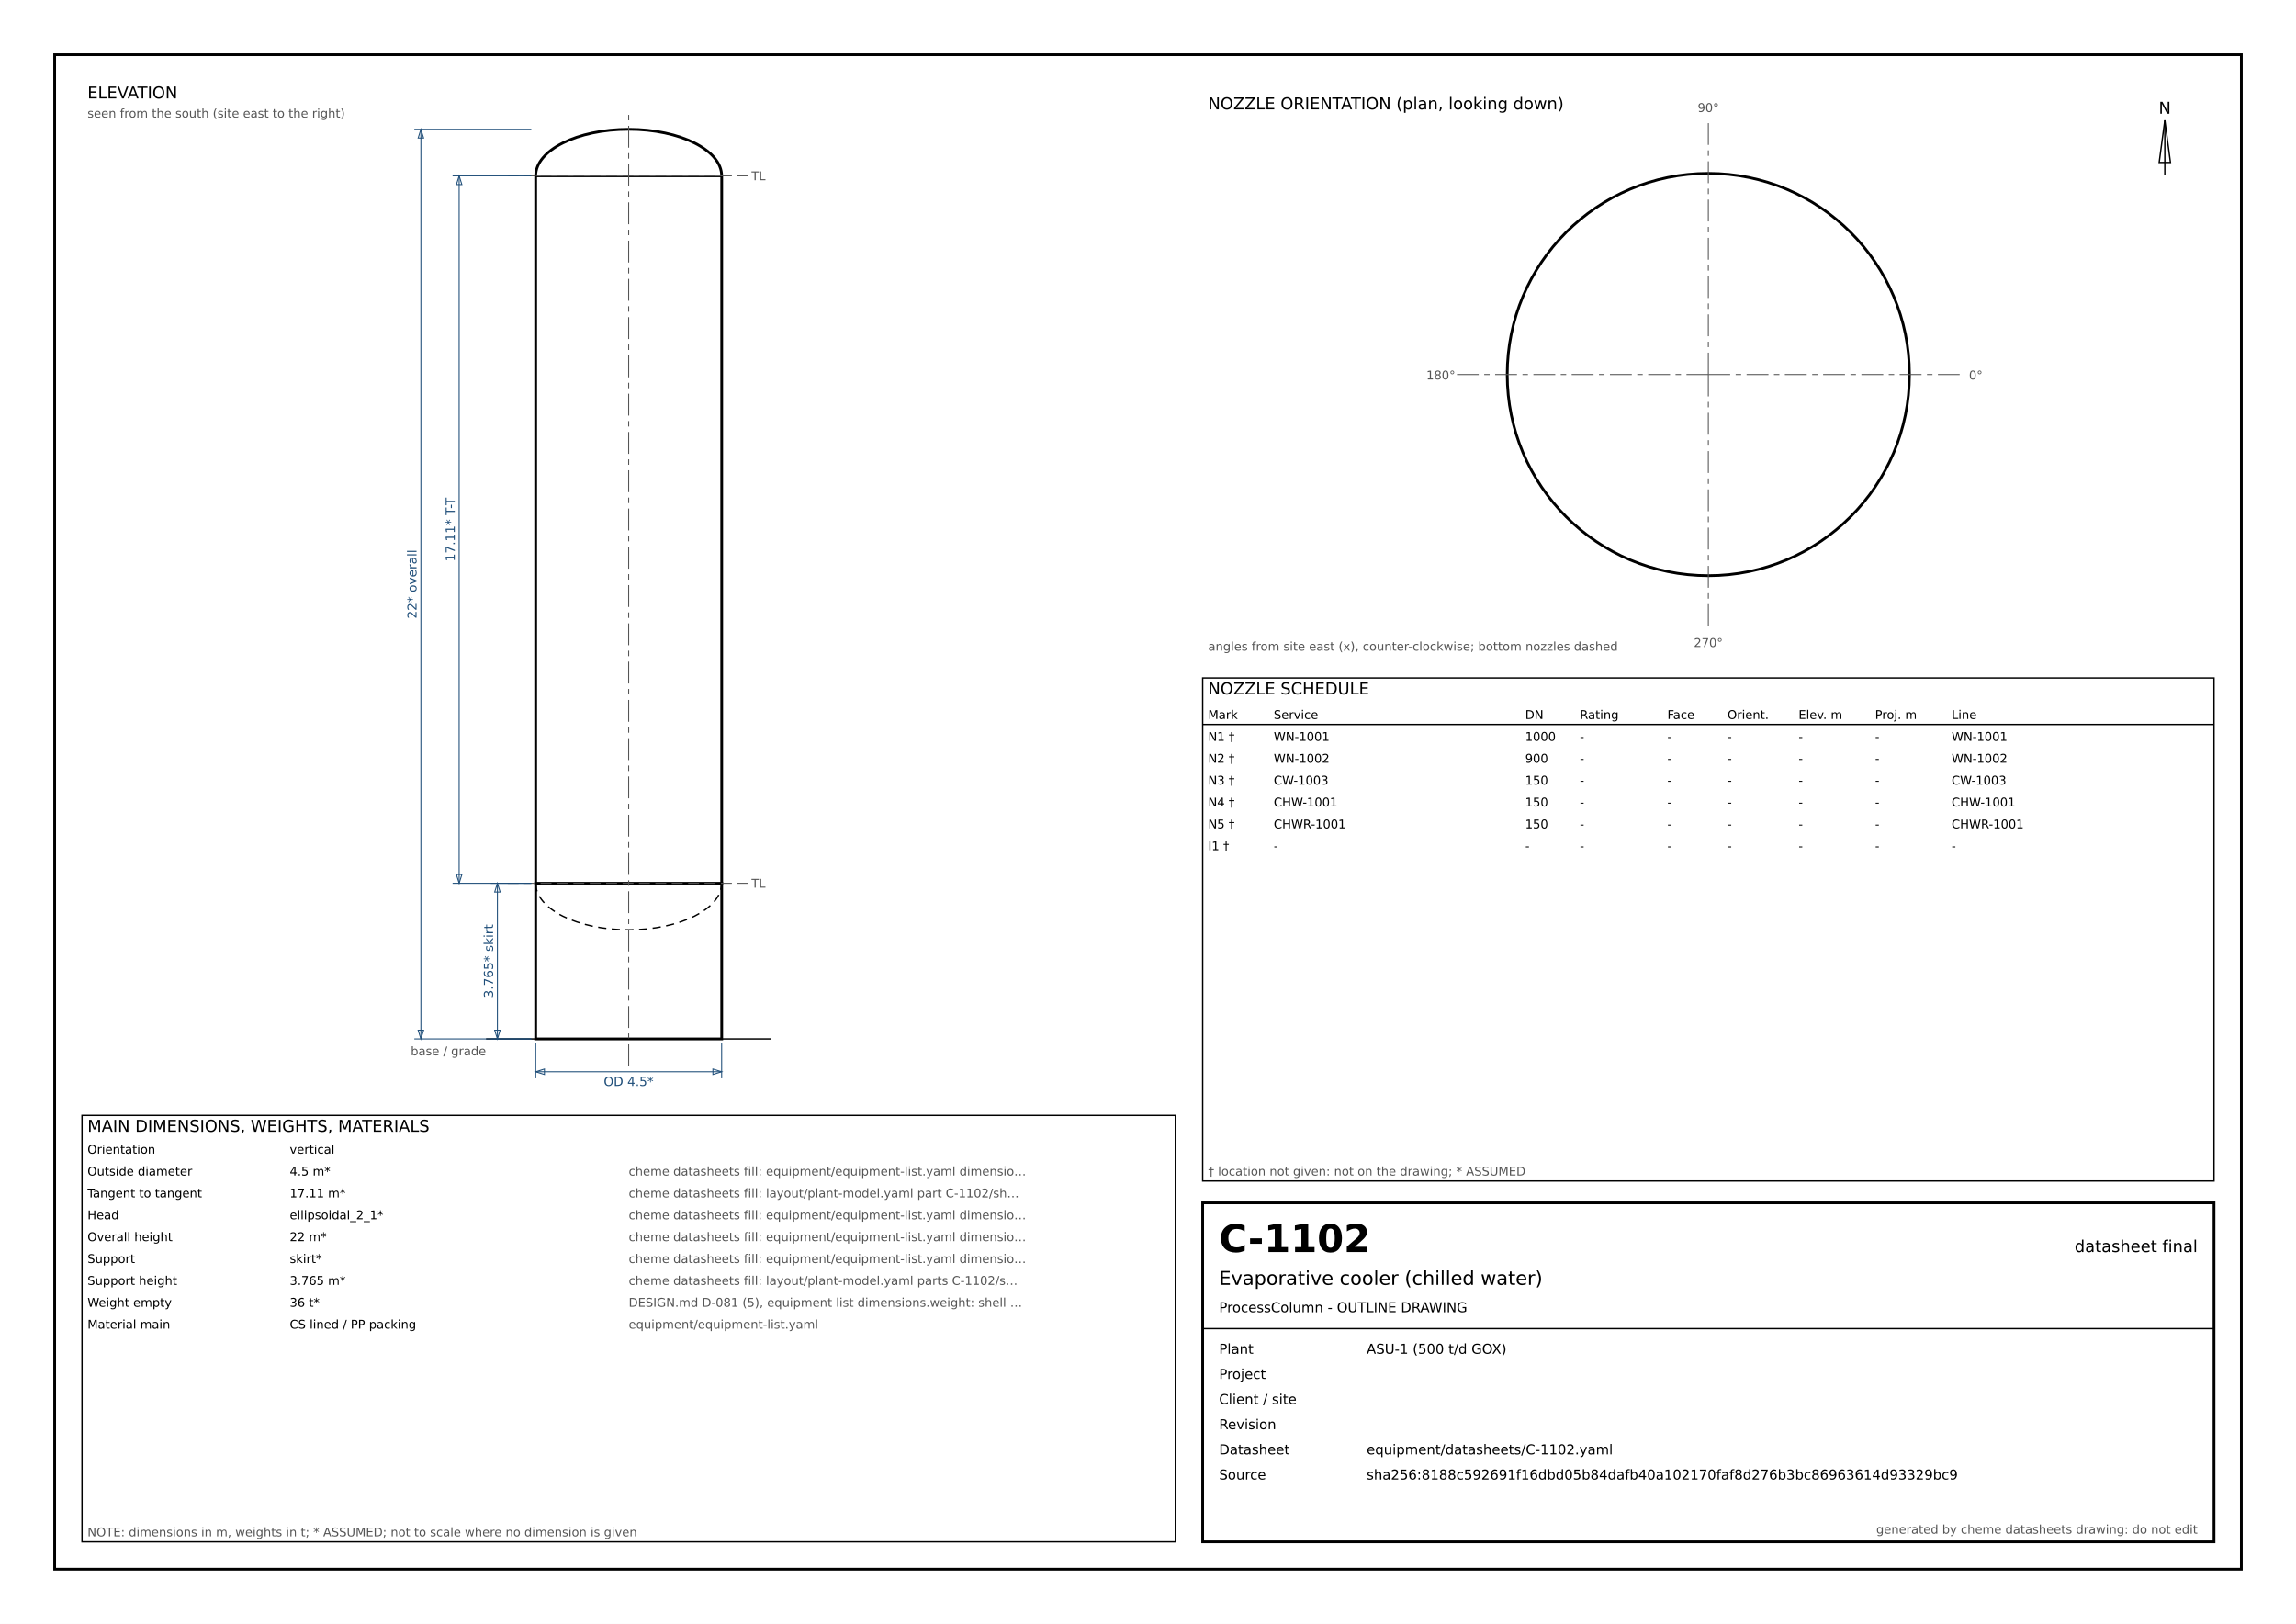
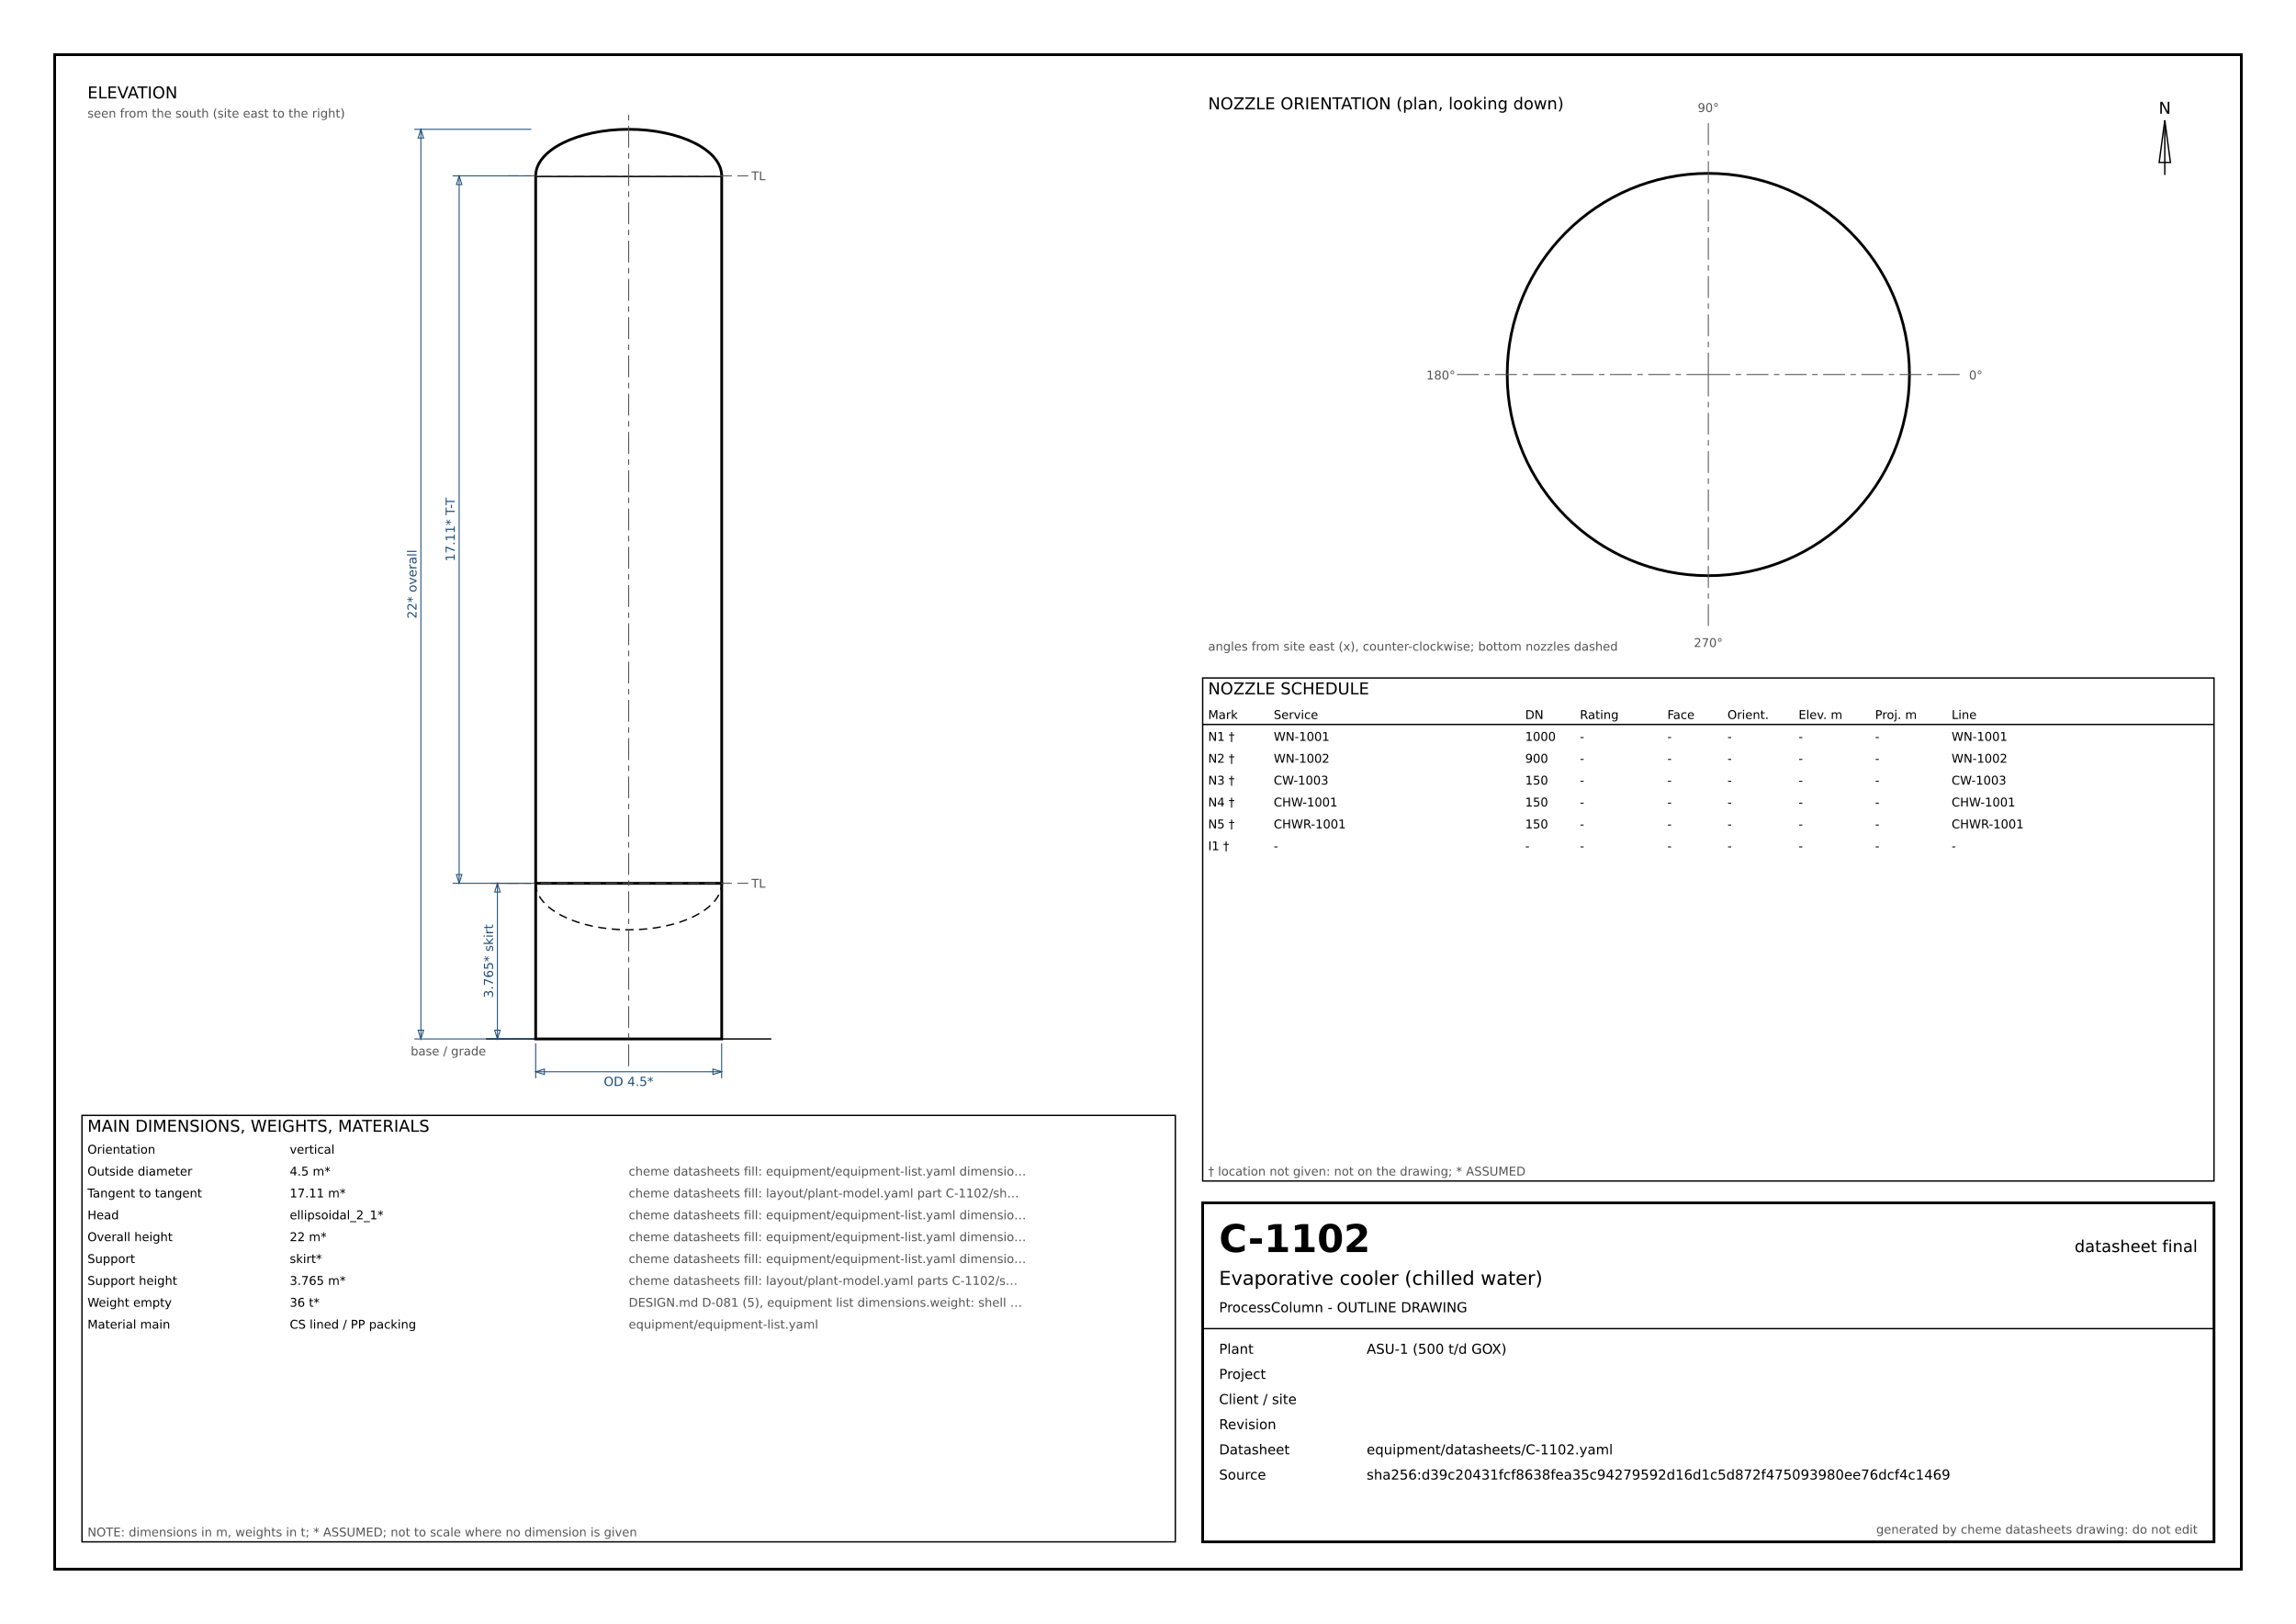
<svg xmlns="http://www.w3.org/2000/svg" width="420mm" height="297mm" viewBox="0 0 420 297">
  <style>
.frame{fill:none;stroke:#000;stroke-width:0.5}
.thin{fill:none;stroke:#000;stroke-width:0.25}
.outline{fill:#fff;stroke:#000;stroke-width:0.5}
.hidden{fill:none;stroke:#000;stroke-width:0.25;stroke-dasharray:1.5 1}
.centre{fill:none;stroke:#555;stroke-width:0.18;stroke-dasharray:4 1 1 1}
.tl{fill:none;stroke:#555;stroke-width:0.18;stroke-dasharray:2 1}
.dim{fill:none;stroke:#1f4e79;stroke-width:0.18}
.nozzle{fill:#fff;stroke:#b71c1c;stroke-width:0.35}
.section{fill:none;stroke:#2e7d32;stroke-width:0.25;stroke-dasharray:2 1}
text{font-family:'DejaVu Sans',Arial,Helvetica,sans-serif;fill:#000}
.t2{font-size:2.2px}.t25{font-size:2.5px}.t3{font-size:3px}.t35{font-size:3.5px}
.t5{font-size:5px;font-weight:bold}.t7{font-size:7px;font-weight:bold}
.dimt{font-size:2.3px;fill:#1f4e79}.nt{font-size:2.3px;fill:#b71c1c}
.note{font-size:2.2px;fill:#555}
.draft{font-size:40px;font-weight:bold;fill:#c62828;fill-opacity:0.12}
</style>
  <rect x="0" y="0" width="420" height="297" fill="#fff" />
  <rect x="10" y="10" width="400" height="277" class="frame" />
  <text x="16" y="18" class="t3" text-anchor="start">ELEVATION</text>
  <rect x="97.99" y="161.55" width="34.03" height="28.47" class="outline" />
  <path d="M97.99,161.55 A17.01,8.51 0 0 0 132.01,161.55" class="hidden" />
  <rect x="97.99" y="32.16" width="34.03" height="129.39" class="outline" />
  <path d="M97.99,32.16 A17.01,8.51 0 0 1 132.01,32.16" class="outline" />
  <line x1="92.88" y1="161.55" x2="137.12" y2="161.55" class="tl" />
  <text x="137.46" y="162.35" class="note" text-anchor="start">TL</text>
  <line x1="92.88" y1="32.16" x2="137.12" y2="32.16" class="tl" />
  <text x="137.46" y="32.96" class="note" text-anchor="start">TL</text>
  <line x1="115" y1="195.01" x2="115" y2="20.33" class="centre" />
  <line x1="88.91" y1="190.02" x2="141.09" y2="190.02" class="thin" />
  <text x="88.91" y="193.02" class="note" text-anchor="end">base / grade</text>
  <line x1="97.19" y1="190.02" x2="75.79" y2="190.02" class="dim" />
  <line x1="97.19" y1="23.65" x2="75.79" y2="23.65" class="dim" />
  <line x1="76.99" y1="190.02" x2="76.99" y2="23.65" class="dim" />
  <path d="M76.99,190.02 l0.5,-1.6 l-1,0 z" class="dim" />
  <path d="M76.99,23.65 l0.5,1.6 l-1,0 z" class="dim" />
  <text x="76.19" y="106.84" class="dimt" text-anchor="middle" transform="rotate(-90 76.19 106.84)">22* overall</text>
  <line x1="97.19" y1="161.55" x2="82.79" y2="161.55" class="dim" />
  <line x1="97.19" y1="32.16" x2="82.79" y2="32.16" class="dim" />
  <line x1="83.99" y1="161.55" x2="83.99" y2="32.16" class="dim" />
  <path d="M83.99,161.55 l0.5,-1.6 l-1,0 z" class="dim" />
  <path d="M83.99,32.16 l0.5,1.6 l-1,0 z" class="dim" />
  <text x="83.19" y="96.85" class="dimt" text-anchor="middle" transform="rotate(-90 83.19 96.85)">17.11* T-T</text>
  <line x1="97.19" y1="190.02" x2="89.79" y2="190.02" class="dim" />
  <line x1="97.19" y1="161.55" x2="89.79" y2="161.55" class="dim" />
  <line x1="90.99" y1="190.02" x2="90.99" y2="161.55" class="dim" />
  <path d="M90.99,190.02 l0.5,-1.6 l-1,0 z" class="dim" />
  <path d="M90.99,161.55 l0.5,1.6 l-1,0 z" class="dim" />
  <text x="90.19" y="175.78" class="dimt" text-anchor="middle" transform="rotate(-90 90.19 175.78)">3.765* skirt</text>
  <line x1="97.99" y1="190.82" x2="97.99" y2="197.22" class="dim" />
  <line x1="132.01" y1="190.82" x2="132.01" y2="197.22" class="dim" />
  <line x1="97.99" y1="196.02" x2="132.01" y2="196.02" class="dim" />
  <path d="M97.99,196.02 l1.6,0.5 l0,-1 z" class="dim" />
  <path d="M132.01,196.02 l-1.6,0.5 l0,-1 z" class="dim" />
  <text x="115" y="198.62" class="dimt" text-anchor="middle">OD 4.5*</text>
  <circle cx="312.5" cy="68.5" r="36.79" class="outline" />
  <line x1="312.5" y1="68.5" x2="358.48" y2="68.5" class="centre" />
  <line x1="312.5" y1="68.5" x2="312.5" y2="22.52" class="centre" />
  <line x1="312.5" y1="68.5" x2="266.52" y2="68.5" class="centre" />
  <line x1="312.5" y1="68.5" x2="312.5" y2="114.48" class="centre" />
  <text x="361.43" y="69.4" class="note" text-anchor="middle">0°</text>
  <text x="312.5" y="20.48" class="note" text-anchor="middle">90°</text>
  <text x="263.57" y="69.4" class="note" text-anchor="middle">180°</text>
  <text x="312.5" y="118.33" class="note" text-anchor="middle">270°</text>
  <line x1="396" y1="32" x2="396" y2="22" class="thin" />
  <path d="M396,22 L394.97,29.71 L397.03,29.71 z" class="thin" />
  <text x="396" y="20.8" class="t3" text-anchor="middle">N</text>
  <text x="221" y="20" class="t3" text-anchor="start">NOZZLE ORIENTATION (plan, looking down)</text>
  <text x="221" y="119" class="note" text-anchor="start">angles from site east (x), counter-clockwise; bottom nozzles dashed</text>
  <text x="16" y="21.5" class="note" text-anchor="start">seen from the south (site east to the right)</text>
  <text x="221" y="127" class="t3" text-anchor="start">NOZZLE SCHEDULE</text>
  <text x="221" y="131.5" class="t2" text-anchor="start">Mark</text>
  <text x="233" y="131.5" class="t2" text-anchor="start">Service</text>
  <text x="279" y="131.5" class="t2" text-anchor="start">DN</text>
  <text x="289" y="131.5" class="t2" text-anchor="start">Rating</text>
  <text x="305" y="131.5" class="t2" text-anchor="start">Face</text>
  <text x="316" y="131.5" class="t2" text-anchor="start">Orient.</text>
  <text x="329" y="131.5" class="t2" text-anchor="start">Elev. m</text>
  <text x="343" y="131.5" class="t2" text-anchor="start">Proj. m</text>
  <text x="357" y="131.5" class="t2" text-anchor="start">Line</text>
  <line x1="220" y1="132.5" x2="405" y2="132.5" class="thin" />
  <text x="221" y="135.5" class="t2" text-anchor="start">N1 †</text>
  <text x="233" y="135.5" class="t2" text-anchor="start">WN-1001</text>
  <text x="279" y="135.5" class="t2" text-anchor="start">1000</text>
  <text x="289" y="135.5" class="t2" text-anchor="start">-</text>
  <text x="305" y="135.5" class="t2" text-anchor="start">-</text>
  <text x="316" y="135.5" class="t2" text-anchor="start">-</text>
  <text x="329" y="135.5" class="t2" text-anchor="start">-</text>
  <text x="343" y="135.5" class="t2" text-anchor="start">-</text>
  <text x="357" y="135.5" class="t2" text-anchor="start">WN-1001</text>
  <text x="221" y="139.5" class="t2" text-anchor="start">N2 †</text>
  <text x="233" y="139.5" class="t2" text-anchor="start">WN-1002</text>
  <text x="279" y="139.5" class="t2" text-anchor="start">900</text>
  <text x="289" y="139.5" class="t2" text-anchor="start">-</text>
  <text x="305" y="139.5" class="t2" text-anchor="start">-</text>
  <text x="316" y="139.5" class="t2" text-anchor="start">-</text>
  <text x="329" y="139.5" class="t2" text-anchor="start">-</text>
  <text x="343" y="139.5" class="t2" text-anchor="start">-</text>
  <text x="357" y="139.5" class="t2" text-anchor="start">WN-1002</text>
  <text x="221" y="143.5" class="t2" text-anchor="start">N3 †</text>
  <text x="233" y="143.5" class="t2" text-anchor="start">CW-1003</text>
  <text x="279" y="143.5" class="t2" text-anchor="start">150</text>
  <text x="289" y="143.5" class="t2" text-anchor="start">-</text>
  <text x="305" y="143.5" class="t2" text-anchor="start">-</text>
  <text x="316" y="143.5" class="t2" text-anchor="start">-</text>
  <text x="329" y="143.5" class="t2" text-anchor="start">-</text>
  <text x="343" y="143.5" class="t2" text-anchor="start">-</text>
  <text x="357" y="143.5" class="t2" text-anchor="start">CW-1003</text>
  <text x="221" y="147.5" class="t2" text-anchor="start">N4 †</text>
  <text x="233" y="147.5" class="t2" text-anchor="start">CHW-1001</text>
  <text x="279" y="147.5" class="t2" text-anchor="start">150</text>
  <text x="289" y="147.5" class="t2" text-anchor="start">-</text>
  <text x="305" y="147.5" class="t2" text-anchor="start">-</text>
  <text x="316" y="147.5" class="t2" text-anchor="start">-</text>
  <text x="329" y="147.5" class="t2" text-anchor="start">-</text>
  <text x="343" y="147.5" class="t2" text-anchor="start">-</text>
  <text x="357" y="147.5" class="t2" text-anchor="start">CHW-1001</text>
  <text x="221" y="151.5" class="t2" text-anchor="start">N5 †</text>
  <text x="233" y="151.5" class="t2" text-anchor="start">CHWR-1001</text>
  <text x="279" y="151.5" class="t2" text-anchor="start">150</text>
  <text x="289" y="151.5" class="t2" text-anchor="start">-</text>
  <text x="305" y="151.5" class="t2" text-anchor="start">-</text>
  <text x="316" y="151.5" class="t2" text-anchor="start">-</text>
  <text x="329" y="151.5" class="t2" text-anchor="start">-</text>
  <text x="343" y="151.5" class="t2" text-anchor="start">-</text>
  <text x="357" y="151.5" class="t2" text-anchor="start">CHWR-1001</text>
  <text x="221" y="155.5" class="t2" text-anchor="start">I1 †</text>
  <text x="233" y="155.5" class="t2" text-anchor="start">-</text>
  <text x="279" y="155.5" class="t2" text-anchor="start">-</text>
  <text x="289" y="155.5" class="t2" text-anchor="start">-</text>
  <text x="305" y="155.5" class="t2" text-anchor="start">-</text>
  <text x="316" y="155.5" class="t2" text-anchor="start">-</text>
  <text x="329" y="155.5" class="t2" text-anchor="start">-</text>
  <text x="343" y="155.5" class="t2" text-anchor="start">-</text>
  <text x="357" y="155.5" class="t2" text-anchor="start">-</text>
  <text x="221" y="215" class="note" text-anchor="start">† location not given: not on the drawing; * ASSUMED</text>
  <rect x="220" y="124" width="185" height="92" class="thin" />
  <text x="16" y="207" class="t3" text-anchor="start">MAIN DIMENSIONS, WEIGHTS, MATERIALS</text>
  <text x="16" y="211" class="t2" text-anchor="start">Orientation</text>
  <text x="53" y="211" class="t2" text-anchor="start">vertical</text>
  <text x="115" y="211" class="note" text-anchor="start" />
  <text x="16" y="215" class="t2" text-anchor="start">Outside diameter</text>
  <text x="53" y="215" class="t2" text-anchor="start">4.5 m*</text>
  <text x="115" y="215" class="note" text-anchor="start">cheme datasheets fill: equipment/equipment-list.yaml dimensio…</text>
  <text x="16" y="219" class="t2" text-anchor="start">Tangent to tangent</text>
  <text x="53" y="219" class="t2" text-anchor="start">17.11 m*</text>
  <text x="115" y="219" class="note" text-anchor="start">cheme datasheets fill: layout/plant-model.yaml part C-1102/sh…</text>
  <text x="16" y="223" class="t2" text-anchor="start">Head</text>
  <text x="53" y="223" class="t2" text-anchor="start">ellipsoidal_2_1*</text>
  <text x="115" y="223" class="note" text-anchor="start">cheme datasheets fill: equipment/equipment-list.yaml dimensio…</text>
  <text x="16" y="227" class="t2" text-anchor="start">Overall height</text>
  <text x="53" y="227" class="t2" text-anchor="start">22 m*</text>
  <text x="115" y="227" class="note" text-anchor="start">cheme datasheets fill: equipment/equipment-list.yaml dimensio…</text>
  <text x="16" y="231" class="t2" text-anchor="start">Support</text>
  <text x="53" y="231" class="t2" text-anchor="start">skirt*</text>
  <text x="115" y="231" class="note" text-anchor="start">cheme datasheets fill: equipment/equipment-list.yaml dimensio…</text>
  <text x="16" y="235" class="t2" text-anchor="start">Support height</text>
  <text x="53" y="235" class="t2" text-anchor="start">3.765 m*</text>
  <text x="115" y="235" class="note" text-anchor="start">cheme datasheets fill: layout/plant-model.yaml parts C-1102/s…</text>
  <text x="16" y="239" class="t2" text-anchor="start">Weight empty</text>
  <text x="53" y="239" class="t2" text-anchor="start">36 t*</text>
  <text x="115" y="239" class="note" text-anchor="start">DESIGN.md D-081 (5), equipment list dimensions.weight: shell …</text>
  <text x="16" y="243" class="t2" text-anchor="start">Material main</text>
  <text x="53" y="243" class="t2" text-anchor="start">CS lined / PP packing</text>
  <text x="115" y="243" class="note" text-anchor="start">equipment/equipment-list.yaml</text>
  <text x="16" y="281" class="note" text-anchor="start">NOTE: dimensions in m, weights in t; * ASSUMED; not to scale where no dimension is given</text>
  <rect x="15" y="204" width="200" height="78" class="thin" />
  <rect x="220" y="220" width="185" height="62" class="frame" />
  <text x="223" y="229" class="t7" text-anchor="start">C-1102</text>
  <text x="223" y="235" class="t35" text-anchor="start">Evaporative cooler (chilled water)</text>
  <text x="223" y="240" class="t25" text-anchor="start">ProcessColumn - OUTLINE DRAWING</text>
  <line x1="220" y1="243" x2="405" y2="243" class="thin" />
  <text x="223" y="247.6" class="t25" text-anchor="start">Plant</text>
  <text x="250" y="247.6" class="t25" text-anchor="start">ASU-1 (500 t/d GOX)</text>
  <text x="223" y="252.2" class="t25" text-anchor="start">Project</text>
  <text x="250" y="252.2" class="t25" text-anchor="start" />
  <text x="223" y="256.8" class="t25" text-anchor="start">Client / site</text>
  <text x="250" y="256.8" class="t25" text-anchor="start" />
  <text x="223" y="261.4" class="t25" text-anchor="start">Revision</text>
  <text x="250" y="261.4" class="t25" text-anchor="start" />
  <text x="223" y="266" class="t25" text-anchor="start">Datasheet</text>
  <text x="250" y="266" class="t25" text-anchor="start">equipment/datasheets/C-1102.yaml</text>
  <text x="223" y="270.6" class="t25" text-anchor="start">Source</text>
-   <text x="250" y="270.6" class="t25" text-anchor="start">sha256:8188c592691f16dbd05b84dafb40a102170faf8d276b3bc86963614d93329bc9</text>
+   <text x="250" y="270.6" class="t25" text-anchor="start">sha256:d39c20431fcf8638fea35c94279592d16d1c5d872f475093980ee76dcf4c1469</text>
  <text x="402" y="229" class="t3" text-anchor="end">datasheet final</text>
  <text x="402" y="280.5" class="note" text-anchor="end">generated by cheme datasheets drawing: do not edit</text>
</svg>
